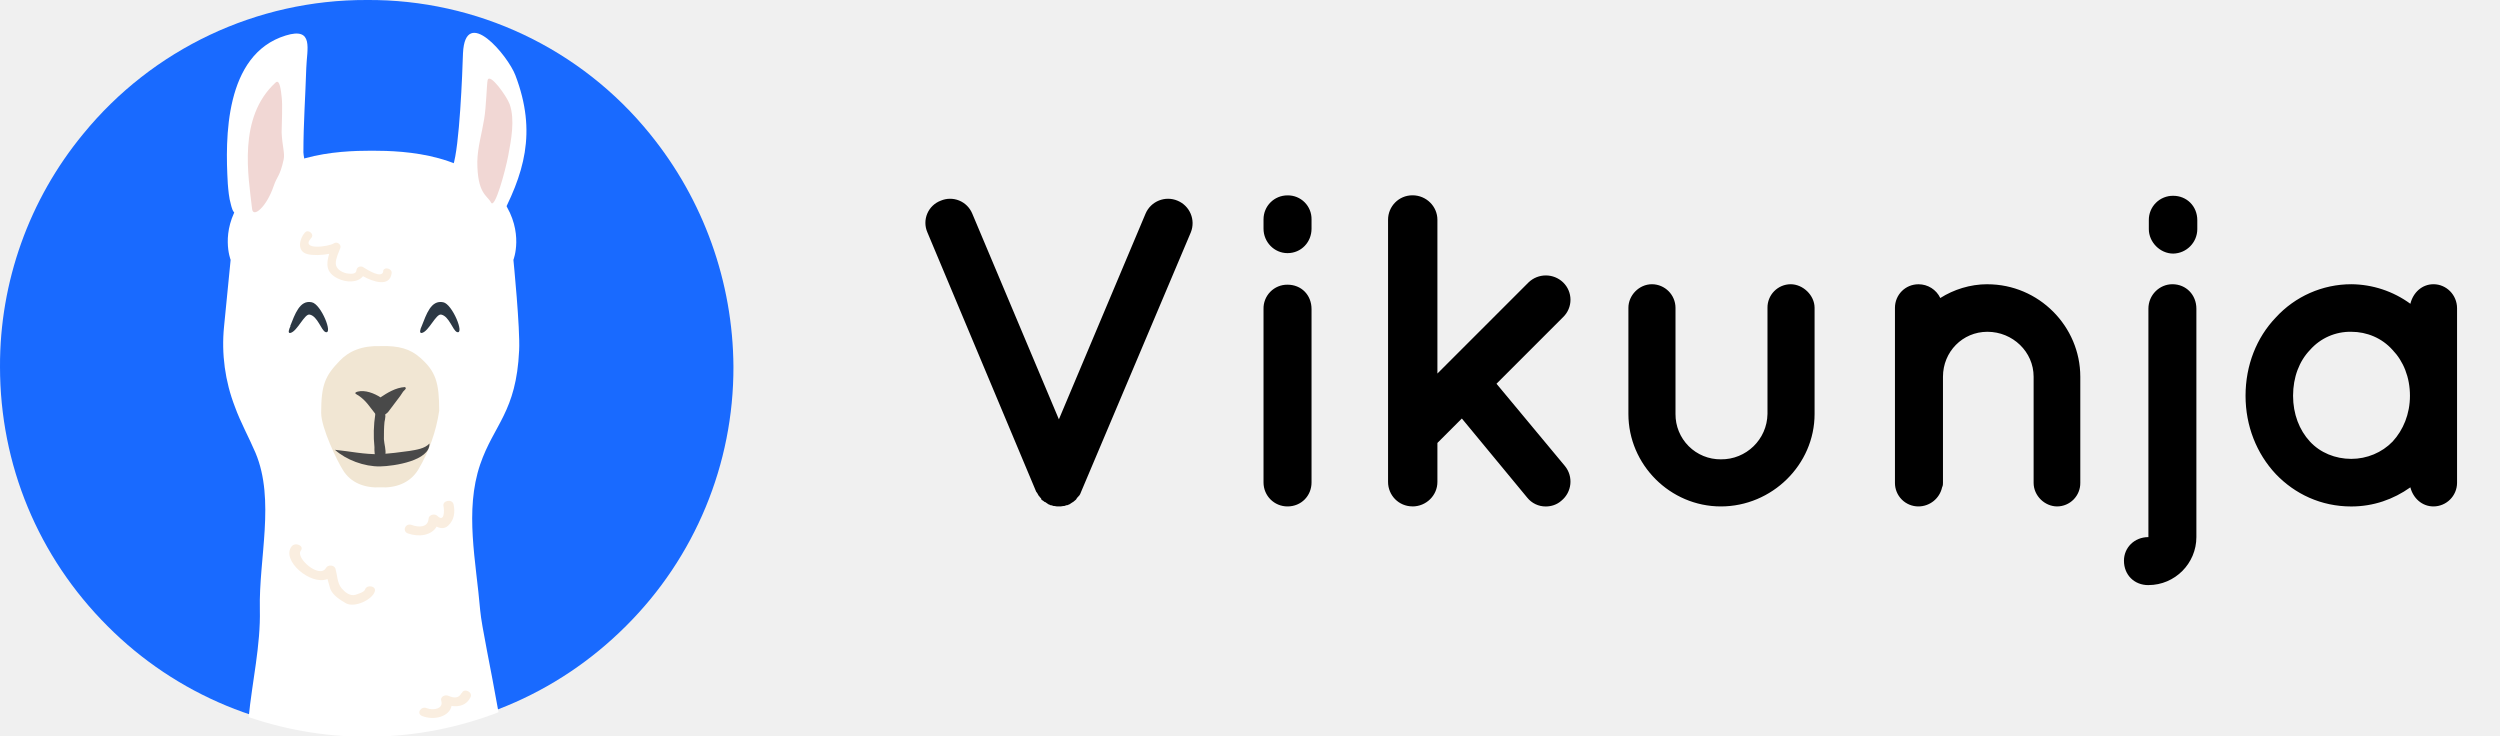
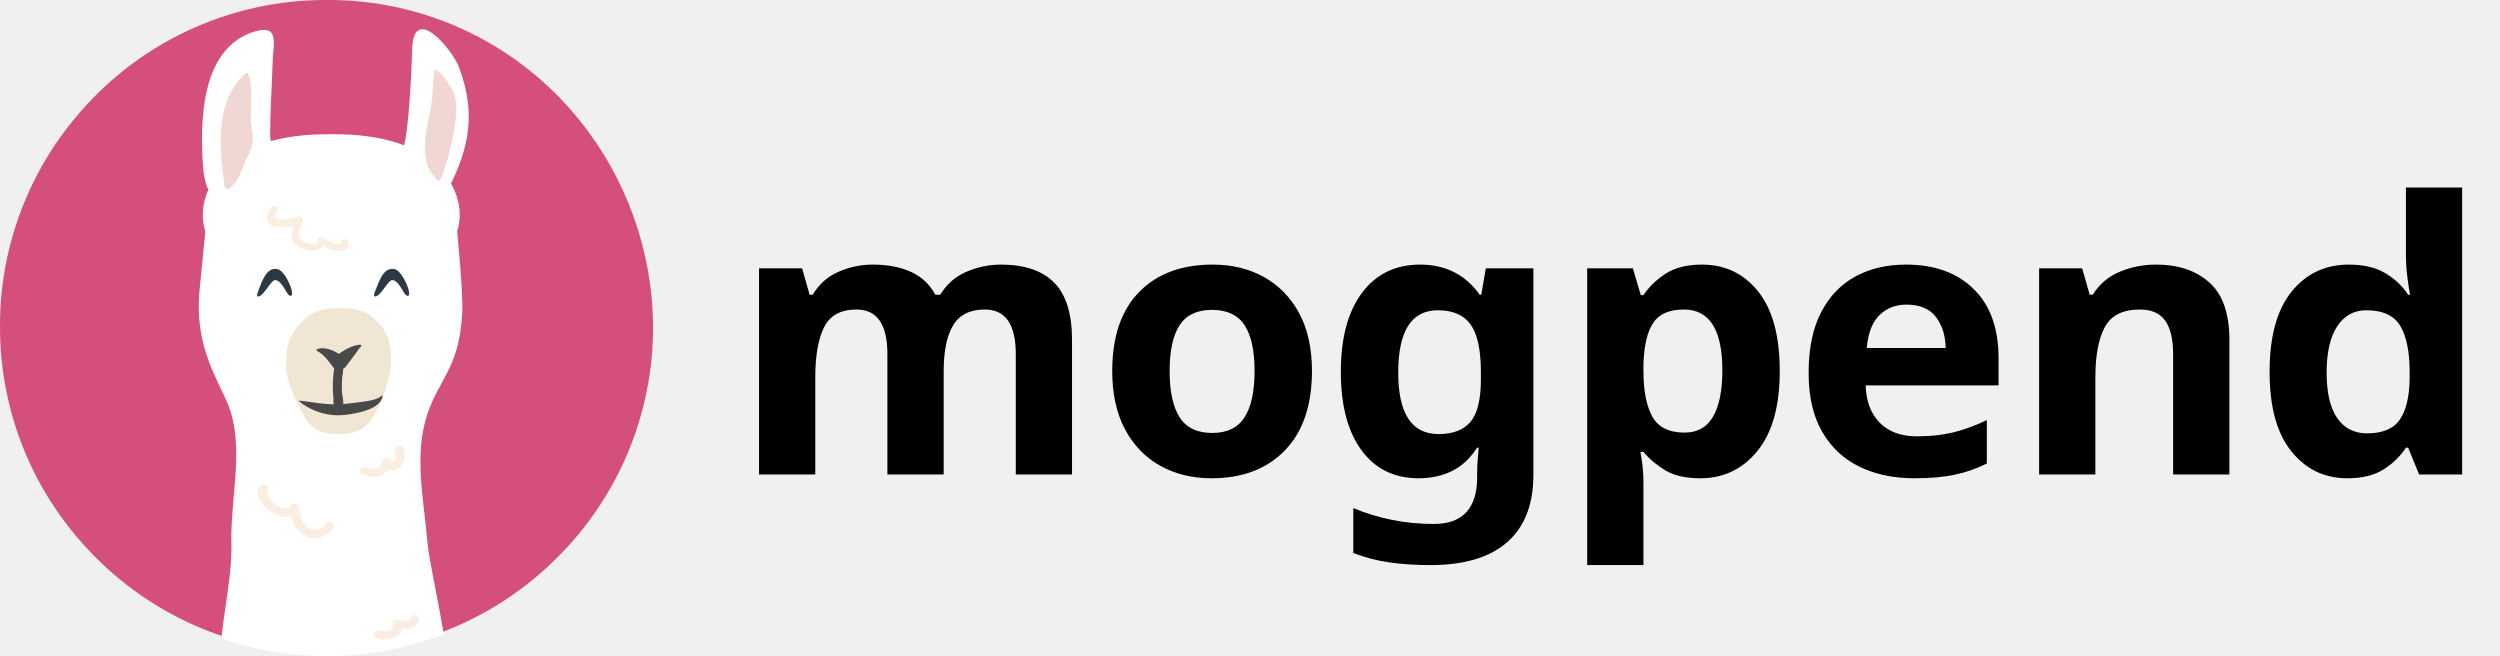
- <svg xmlns="http://www.w3.org/2000/svg" role="img" viewBox="0 0 872.6 256.8" width="872.6" height="256.8" xml:space="preserve">
-   <path fill="#196aff" d="M226.9 46.8A126 126 0 0 0 128 0a127.2 127.2 0 0 0-99 46.8A127 127 0 0 0 0 128c0 34.2 13.3 66.3 37.5 90.5A127.2 127.2 0 0 0 128 256c34.2 0 66.3-13.3 90.5-37.5A127.2 127.2 0 0 0 256 128a130 130 0 0 0-29.1-81.2" />
+ <svg xmlns="http://www.w3.org/2000/svg" role="img" viewBox="0 0 980 256.8" width="980" height="256.8" xml:space="preserve">
+   <path fill="#d4507a" d="M226.9 46.8A126 126 0 0 0 128 0a127.2 127.2 0 0 0-99 46.8A127 127 0 0 0 0 128c0 34.2 13.3 66.3 37.5 90.5A127.2 127.2 0 0 0 128 256c34.2 0 66.3-13.3 90.5-37.5A127.2 127.2 0 0 0 256 128a130 130 0 0 0-29.1-81.2" />
  <path fill="#fff" d="M167.6 162.1c4.8-14 12.6-18.2 13.6-39.8.4-7.5-2-31.6-2-31.6s3.8-9.6-3.4-20.3c-11.1-16.7-34-17.8-46-17.8-12.1 0-34.8 1.1-45.9 17.8-7.2 10.7-3.4 20.3-3.4 20.3L78.2 114a60.8 60.8 0 0 0 3.8 28c1.9 5.3 4.9 10.7 7.2 16.1 6.9 16.5 1.1 36.8 1.5 54.6.3 12.6-2.7 25.3-3.9 37.6a127.6 127.6 0 0 0 87.2-1.7c-2.7-15.4-5.9-30-6.4-35.6-1.4-16.9-5.5-34.7 0-50.9" />
  <path fill="#fff" d="M79.5 64c.2 2.4.4 5 1.1 7.4.2.8.6 2.6 1.5 3 1.2.3 3.5-1.2 4.3-1.8l4.9-3.7 3.2-2.2c1.1-.9 2-2 2.9-3 1.1-1.2 2-2.5 2.8-3.9.7-1 5-1.8 5.7-2.8.7-1.1 0-2.5 0-3.8 0-10 .7-19.7 1-29.4.2-6.6 2.8-14.5-7.2-11.4C78.3 19 78.6 48.5 79.5 63.9M173.7 77.8l-.9-.6c-1.2-1-2.3-1.8-3.3-2.9l-3.8-3.8-3.3-3.5-2-2.4-.7-1.4c-.3-.7-5.3-1.4-4.8-2 .8-1.1 2.7-2 3.2-3.3 2.3-6.5 3.3-32.6 3.5-39.3.8-17 15.7.8 18.3 7.7 7.6 20 3.1 34.5-6.1 51.5" />
  <path fill="#f1e6d3" d="M153.3 143.4c0-9.9-1.2-13.8-6.7-18.6-3.4-3-7.4-4.2-13.8-4-6.4-.2-11 1.7-14.3 5.2-5 5.2-6.4 8.3-6.4 18.1 0 5.3 5.7 17 7.5 19.8 2.8 4.8 8 6.5 13.2 6.2 5.1.3 10.3-1.4 13.2-6.2a56.4 56.4 0 0 0 7.3-20.5" />
  <path fill="#f1d7d4" d="M88 73c-1.3-11.5-5.1-32 8.2-44.2 1.5-1.4 1.9 3.2 2.1 5 .4 2.6 0 9.9 0 12.4.2 4.8 1.2 7.3.7 9.5-1.3 6-2.3 5.7-3.5 9.3-2.5 7.3-7.1 11.1-7.5 8M171.4 70.7c1.3 2.4 4.9-10.7 6-16.4 1-5.4 2.4-12.5.5-17.9-1-2.8-7-11.2-7.7-8.4-.3 1.2-.5 9.5-1.2 13.5-.8 5-2.3 9.9-2.4 14.9 0 11.3 3.4 11.7 4.8 14.3" />
  <path fill="#faeee0" d="M127.4 205.8c-.3.9-2.5 1.5-3.3 1.8-2 .6-3.8-1-4.9-2.3-1.5-1.8-1.5-4.7-2.1-6.8-.4-1.3-2.6-1.5-3.3-.3-2.2 4-10.8-3.5-8.8-6 1.3-1.7-1.9-3.1-3.2-1.5-3.8 4.8 6.6 13.8 12.5 11.4l1 3.5c1 2.3 3.3 3.7 5.5 5 3.1 1.6 9.1-1.3 10-4.1.7-2-2.8-2.6-3.4-.7M154.8 176.7c.3 1.3.4 5.8-2.1 3.4-1-1-3-.4-3.1.9-.2 3.1-3.3 3.2-6 2.2-2.2-.7-3.3 2.3-1.2 3 4 1.4 8.3.6 10-2.4 1.3.7 2.8.8 4-.3 2.2-2 2.5-4.9 1.9-7.5-.5-2-4-1.3-3.5.7M161.1 241.9c-1 1.9-2.6 1.8-4.5 1-1.3-.6-3 .3-2.6 1.7.9 2.7-2.6 3.5-5 2.6-2-.9-3.8 1.8-1.7 2.7 4.2 1.7 9.6.2 10.3-3.5 2.7.4 5.3-.3 6.6-3 1-1.8-2.2-3.4-3-1.5M133.8 94.7c-.5 2.7-5.5-.5-6.8-1.3-1-.8-2.5-.3-2.6 1-.2 1.6-2.5 1.1-3.5 1-2-.5-3.7-1.7-3.7-3.5s1-3.7 1.6-5.4c.4-1.1-1.1-2.3-2.2-1.6-2 1.3-11.9 2.5-8-1.8 1.3-1.3-1-3.3-2.2-1.9-1.8 2-3 6.5.9 7.5 2 .5 5 .4 7.6-.1-1 3.4-1.3 6.5 3 8.6 3 1.5 7 1.5 8.8-.8 3.6 2 9.3 3.9 10-1 .3-1.7-2.7-2.5-3-.7" />
  <path fill="#494949" d="M116.9 157c5.2.5 10.5 1.7 15.8 1.5 3.3-.2 6.8-.6 10.2-1.1 2.4-.4 5.4-.8 7-2.6.2 6-12.3 7.9-17.2 8-5.6.1-11.9-2.3-15.8-5.8" />
  <path fill="#494949" d="M131 144.5c-.6 3.9-.7 7.8-.3 11.6 0 1-.2 3.5 1.2 4 1 .4 2.4-.4 2.6-1.4.3-1.6-.4-3.7-.5-5.4 0-2 0-4 .2-6 .2-1.2.8-2.8-.5-3.6-1-.6-2.5-.4-2.7.8" />
  <path fill="#494949" d="M141.3 135.1c-3.2.2-6.1 2-8.5 3.6-2.1-1.4-5.4-2.7-8-2-1.7.5-.2 1 .4 1.4a15 15 0 0 1 3.2 3c1.4 1.7 2.6 3.5 4 5 1.1-.6 2-1.4 3-2.2l4.3-5.7 1-1.5c.4-.5 1.5-1.2.6-1.6" />
  <path fill="#2c3844" d="M101.3 113.8c1.6-4 3.3-9.2 7.5-8.3 3.3.6 7.6 11.4 4.8 10.4-1.5-.6-2.7-5.5-5.5-6.1-1.8-.4-4.3 5.8-6.7 6.4-1.1.3-.5-1.4 0-2.4M147.2 113.8c1.6-4 3.2-9.2 7.5-8.3 3.2.6 7.6 11.4 4.8 10.4-1.5-.6-2.7-5.5-5.5-6.1-1.8-.4-4.3 5.8-6.7 6.4-1.1.3-.6-1.4-.1-2.4" />
-   <g fill="currentColor" stroke-width="29.1" font-family="Quicksand" font-size="1163.4" font-weight="700" letter-spacing="0" style="line-height:1.25" word-spacing="0">
-     <path d="M3302.3-1549.4c3.4 2.3 8.1 5.8 10.4 7h1.2s1.2 0 1.2 1.1c2.3 0 7 1.2 9.3 2.4h2.3c3.5 1.1 8.1 1.1 11.6 1.1s7 0 11.7-1.1h2.3c3.5-1.2 5.8-2.4 9.3-2.4 1.1-1.1 1.1-1.1 2.3-1.1 3.5-1.2 7-4.7 9.3-5.8l2.3-1.2c2.4-2.3 4.7-3.5 7-5.8 1.2-1.2 1.2-1.2 2.4-3.5 1.1-2.3 4.6-4.7 5.8-7 1.1 0 1.1 0 1.1-1.2 2.4-2.3 3.5-7 4.7-9.3l287.3-679.4a63.9 63.9 0 0 0-34.9-82.6 64 64 0 0 0-83.7 33.8l-226.9 538.6-226.8-538.6a62.7 62.7 0 0 0-82.6-33.8 62 62 0 0 0-35 82.6l285 679.4c2.4 2.4 4.7 7 5.9 9.3 0 1.2 1.2 1.2 1.2 1.2 1.1 2.3 3.5 4.7 5.8 7 0 2.3 1.1 2.3 1.1 3.5 3.5 2.3 5.9 3.5 8.2 5.8h1.2zM3936.8-2118.3a62.1 62.1 0 0 0-62.8 64v453.7c0 35 28 62.8 62.8 62.8 36.1 0 62.9-27.9 62.9-62.8v-453.7c0-37.2-26.8-64-62.9-64zm62.9-171a61.8 61.8 0 0 0-62.9-62.8c-34.9 0-62.8 27.9-62.8 62.8v24.4c0 35 28 64 62.8 64 36.1 0 62.9-29 62.9-64zM4264-1537.8c36.1 0 65.2-29 65.2-64V-1704l64-64 171 207a61.7 61.7 0 0 0 48.9 23.3c14 0 29-4.6 40.7-15.1a64.5 64.5 0 0 0 9.3-90.7L4483.9-1859l174.5-174.5a63.2 63.2 0 0 0 0-90.7 65.3 65.3 0 0 0-90.7 0l-238.5 238.5v-402.6c0-34.9-29-64-65.2-64-36 0-64 29.1-64 64v686.4c0 35 28 64 64 64zM5316.6-1779.8v-278c0-32.6-30.2-61.7-62.8-61.7a61 61 0 0 0-60.5 61.7v278a120.7 120.7 0 0 1-122.1 118.7 117.7 117.7 0 0 1-118.7-118.7v-278a62 62 0 0 0-61.6-61.7c-33.8 0-61.7 29.1-61.7 61.7v278c0 132.7 109.3 242 242 242 133.8 0 245.4-109.3 245.4-242zM5769-2119.5c-45.3 0-88.4 14-123.3 36.1a63 63 0 0 0-57-36c-34.9 0-61.7 27.9-61.7 61.6v458.3a61.3 61.3 0 0 0 61.7 61.7 63.6 63.6 0 0 0 61.7-50c2.3-4.7 2.3-8.1 2.3-11.6v-278c0-65.2 51.2-117.6 116.3-117.6 66.3 0 121 52.4 121 117.5v278c0 33.8 29.1 61.7 61.7 61.7a61 61 0 0 0 60.5-61.6v-278c0-131.5-108.2-242-243.2-242zM6255.6-2199.7a64.3 64.3 0 0 0 62.9-64v-23.3c0-37.2-28-64-62.9-64a63 63 0 0 0-64 64v23.3c0 33.7 29.1 64 64 64zm-65.1 867.8c69.8 0 125.6-57 125.6-125.6v-598c0-36-26.7-64-62.8-64-33.7 0-62.8 28-62.8 64v598c-37.2 0-64 28-64 61.7 0 37.2 26.8 64 64 64zM6998.5-2056.6c0-35-28-62.9-61.7-62.9-30.2 0-53.5 22.1-60.5 51.2a265.2 265.2 0 0 0-154.7-51.2 268 268 0 0 0-197.8 87.3c-50 52.3-79 124.5-79 204.7 0 79.2 29 151.3 79 204.8 50 52.4 118.7 85 197.8 85 58.2 0 110.5-18.7 154.7-50.1 7 28 30.3 50 60.5 50a62 62 0 0 0 61.7-61.6v-228zm-168.7 349c-28 29-67.5 45.3-108.2 45.3-41.9 0-81.4-16.2-108.2-45.3-28-30.3-44.2-72.2-44.2-119.9 0-48.8 16.3-90.7 44.2-119.8a140.3 140.3 0 0 1 108.2-47.7c40.7 0 80.3 16.3 108.2 47.7 28 29.1 45.4 71 45.4 119.8 0 47.7-17.5 89.6-45.4 119.9z" style="-inkscape-font-specification:'Quicksand Bold'" transform="matrix(.13333 0 0 .13333 -75.5 381.8)" />
-   </g>
+   <text x="286" y="186" font-family="Quicksand, sans-serif" font-size="148" font-weight="700" fill="currentColor" letter-spacing="-2">mogpendium</text>
</svg>
